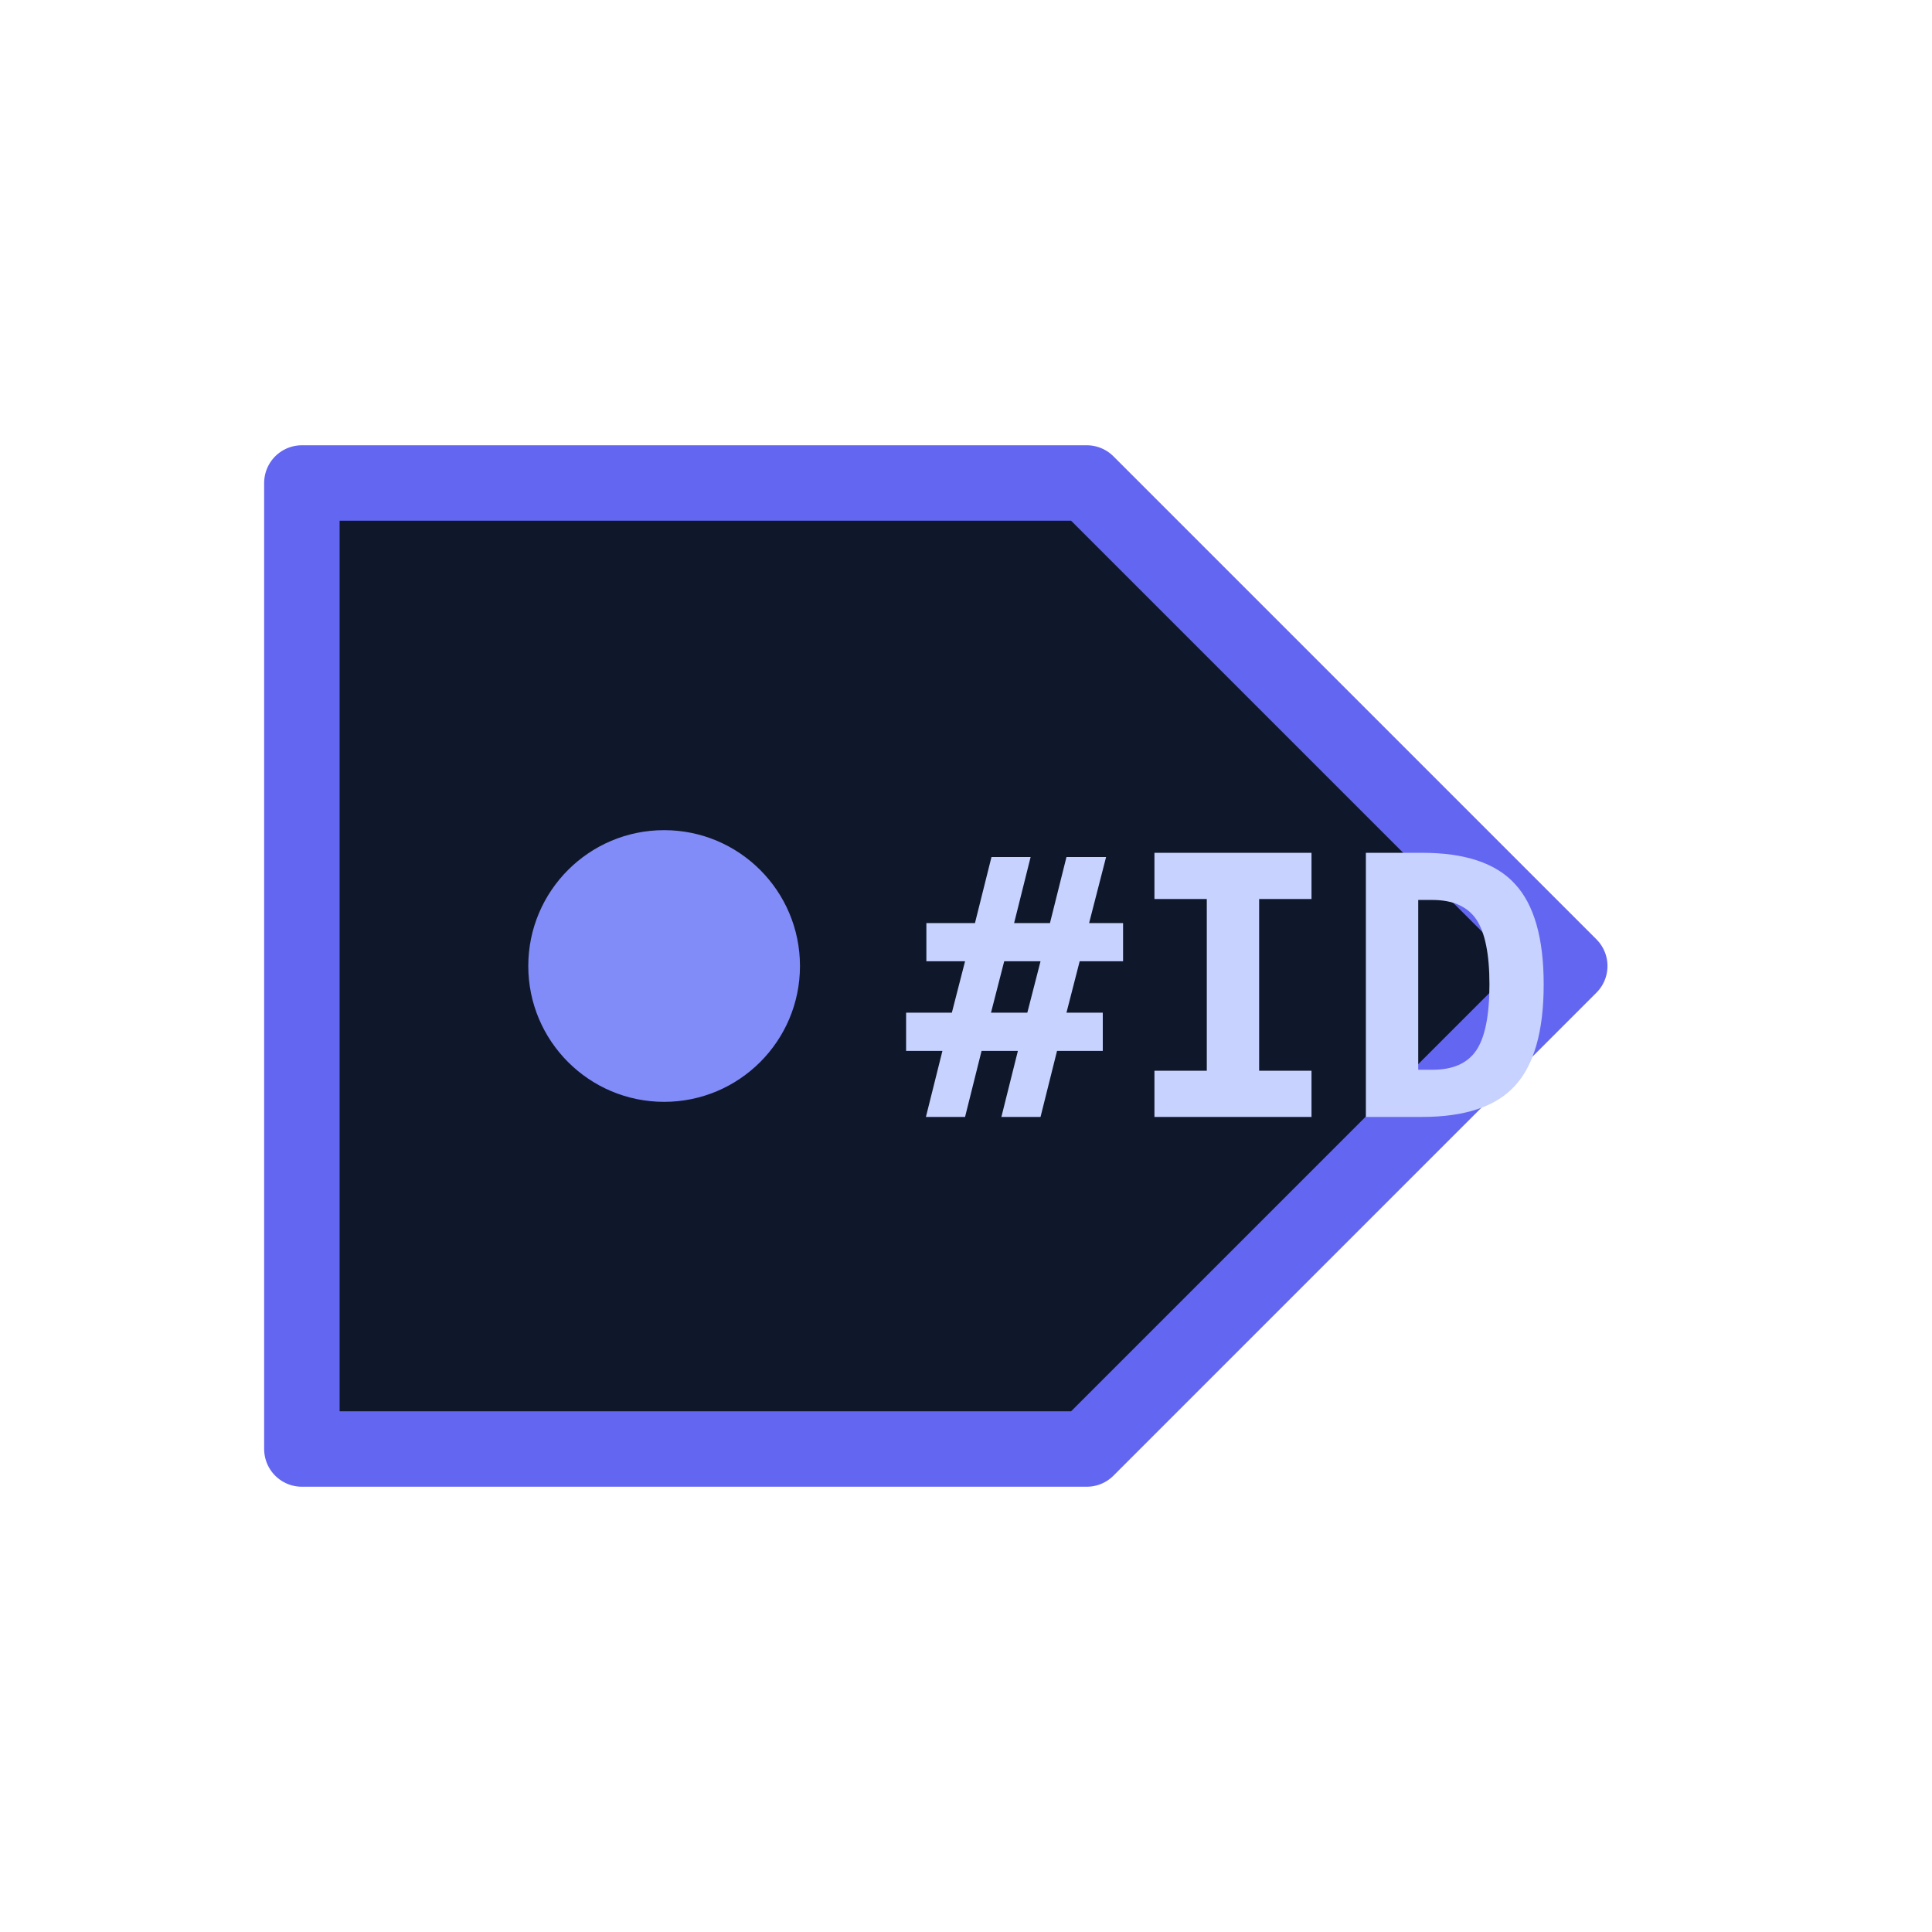
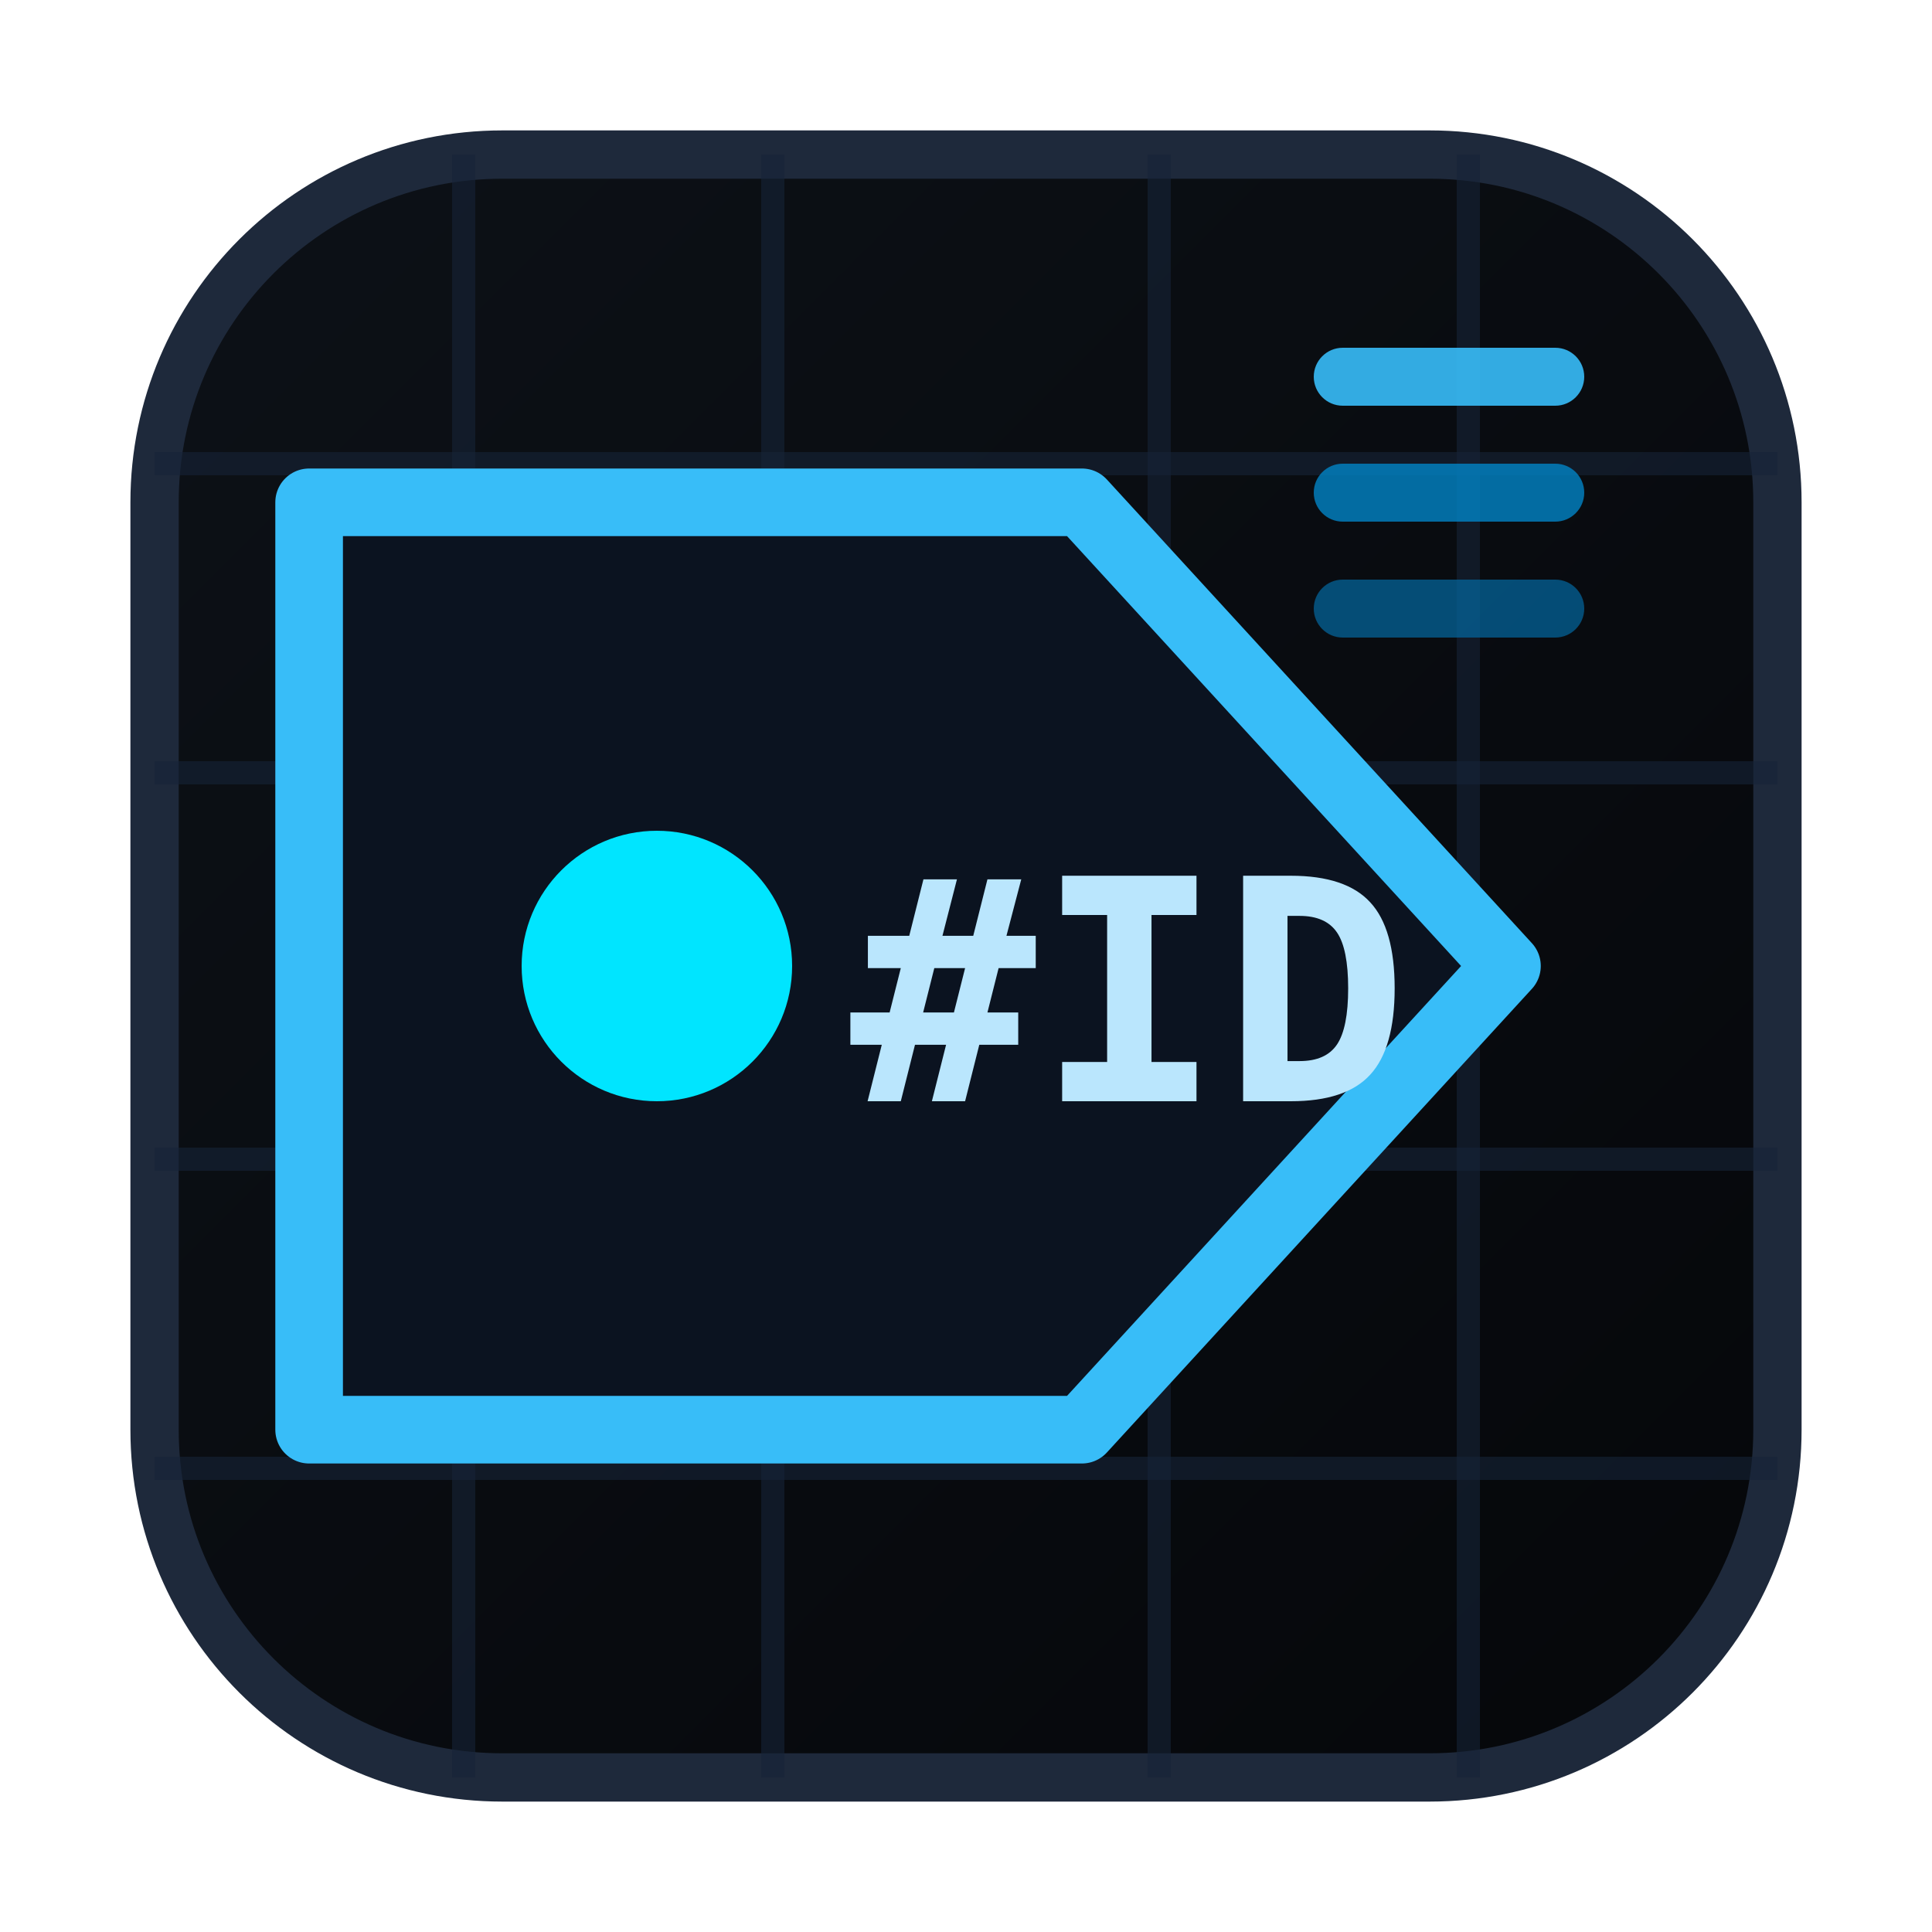
- <svg xmlns="http://www.w3.org/2000/svg" viewBox="0 0 64 64" width="64" height="64">
-   <path d="M10 16 H36 L52 32 L36 48 H10 Z" fill="#0f172a" stroke="#6366f1" stroke-width="2.5" stroke-linejoin="round" />
-   <circle cx="22" cy="32" r="4.5" fill="#818cf8" />
-   <text x="30" y="37" font-family="monospace" font-size="12" fill="#c7d2fe" font-weight="bold">#ID</text>
+ <svg xmlns="http://www.w3.org/2000/svg" viewBox="0 0 100 100" width="100" height="100">
+   <defs>
+     <linearGradient id="bg_hid" x1="0%" y1="0%" x2="100%" y2="100%">
+       <stop offset="0%" stop-color="#0d1117" />
+       <stop offset="100%" stop-color="#05070a" />
+     </linearGradient>
+   </defs>
+   <rect x="8" y="8" width="84" height="84" rx="18" fill="url(#bg_hid)" stroke="#1e293b" stroke-width="2.5" />
+   <line x1="24" y1="8" x2="24" y2="92" stroke="#162438" stroke-width="1.2" stroke-opacity="0.6" />
+   <line x1="40" y1="8" x2="40" y2="92" stroke="#162438" stroke-width="1.2" stroke-opacity="0.6" />
+   <line x1="60" y1="8" x2="60" y2="92" stroke="#162438" stroke-width="1.2" stroke-opacity="0.6" />
+   <line x1="76" y1="8" x2="76" y2="92" stroke="#162438" stroke-width="1.2" stroke-opacity="0.6" />
+   <line x1="8" y1="24" x2="92" y2="24" stroke="#162438" stroke-width="1.2" stroke-opacity="0.6" />
+   <line x1="8" y1="40" x2="92" y2="40" stroke="#162438" stroke-width="1.2" stroke-opacity="0.6" />
+   <line x1="8" y1="60" x2="92" y2="60" stroke="#162438" stroke-width="1.2" stroke-opacity="0.6" />
+   <line x1="8" y1="76" x2="92" y2="76" stroke="#162438" stroke-width="1.2" stroke-opacity="0.6" />
+   <rect x="68" y="18" width="14" height="3" rx="1.5" fill="#38bdf8" fill-opacity="0.9" />
+   <rect x="68" y="24" width="14" height="3" rx="1.5" fill="#0284c7" fill-opacity="0.8" />
+   <rect x="68" y="30" width="14" height="3" rx="1.5" fill="#0369a1" fill-opacity="0.7" />
+   <path d="M16 26 H56 L78 50 L56 74 H16 Z" fill="#0b1320" stroke="#38bdf8" stroke-width="3.5" stroke-linejoin="round" />
+   <circle cx="34" cy="50" r="7" fill="#00e5ff" />
+   <text x="44" y="57" font-family="monospace" font-size="16" fill="#bae6fd" font-weight="bold">#ID</text>
</svg>
